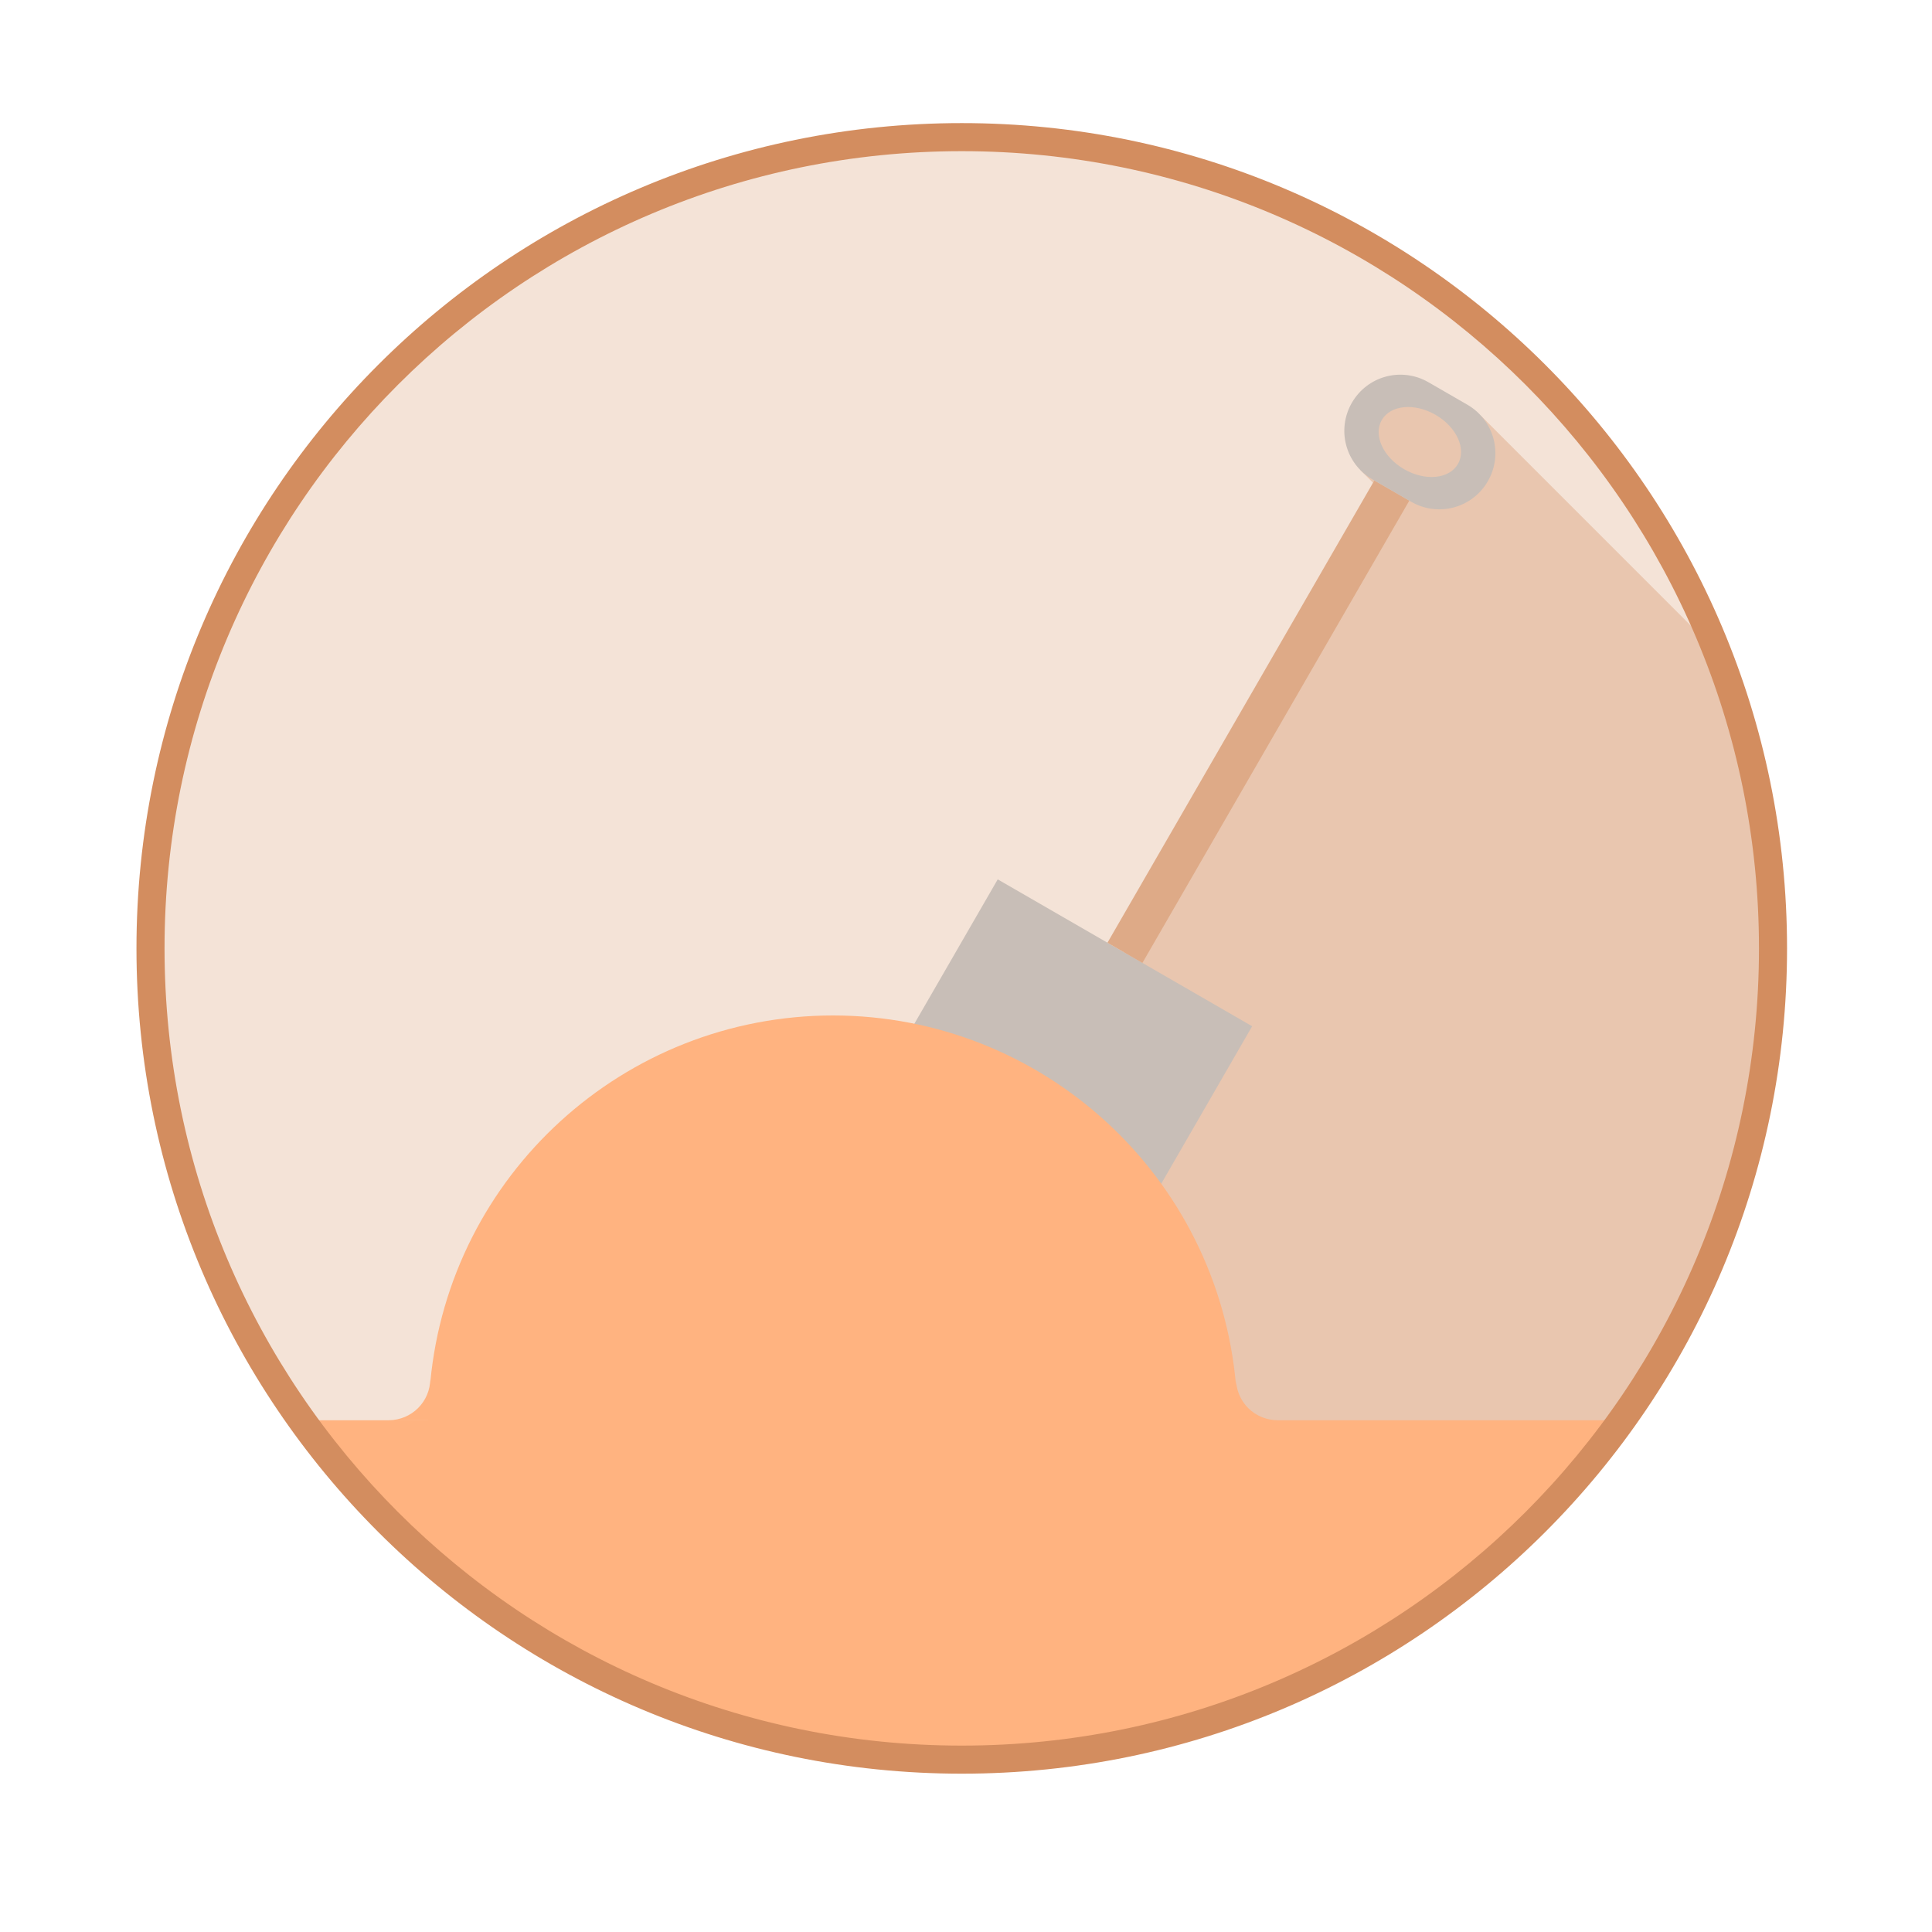
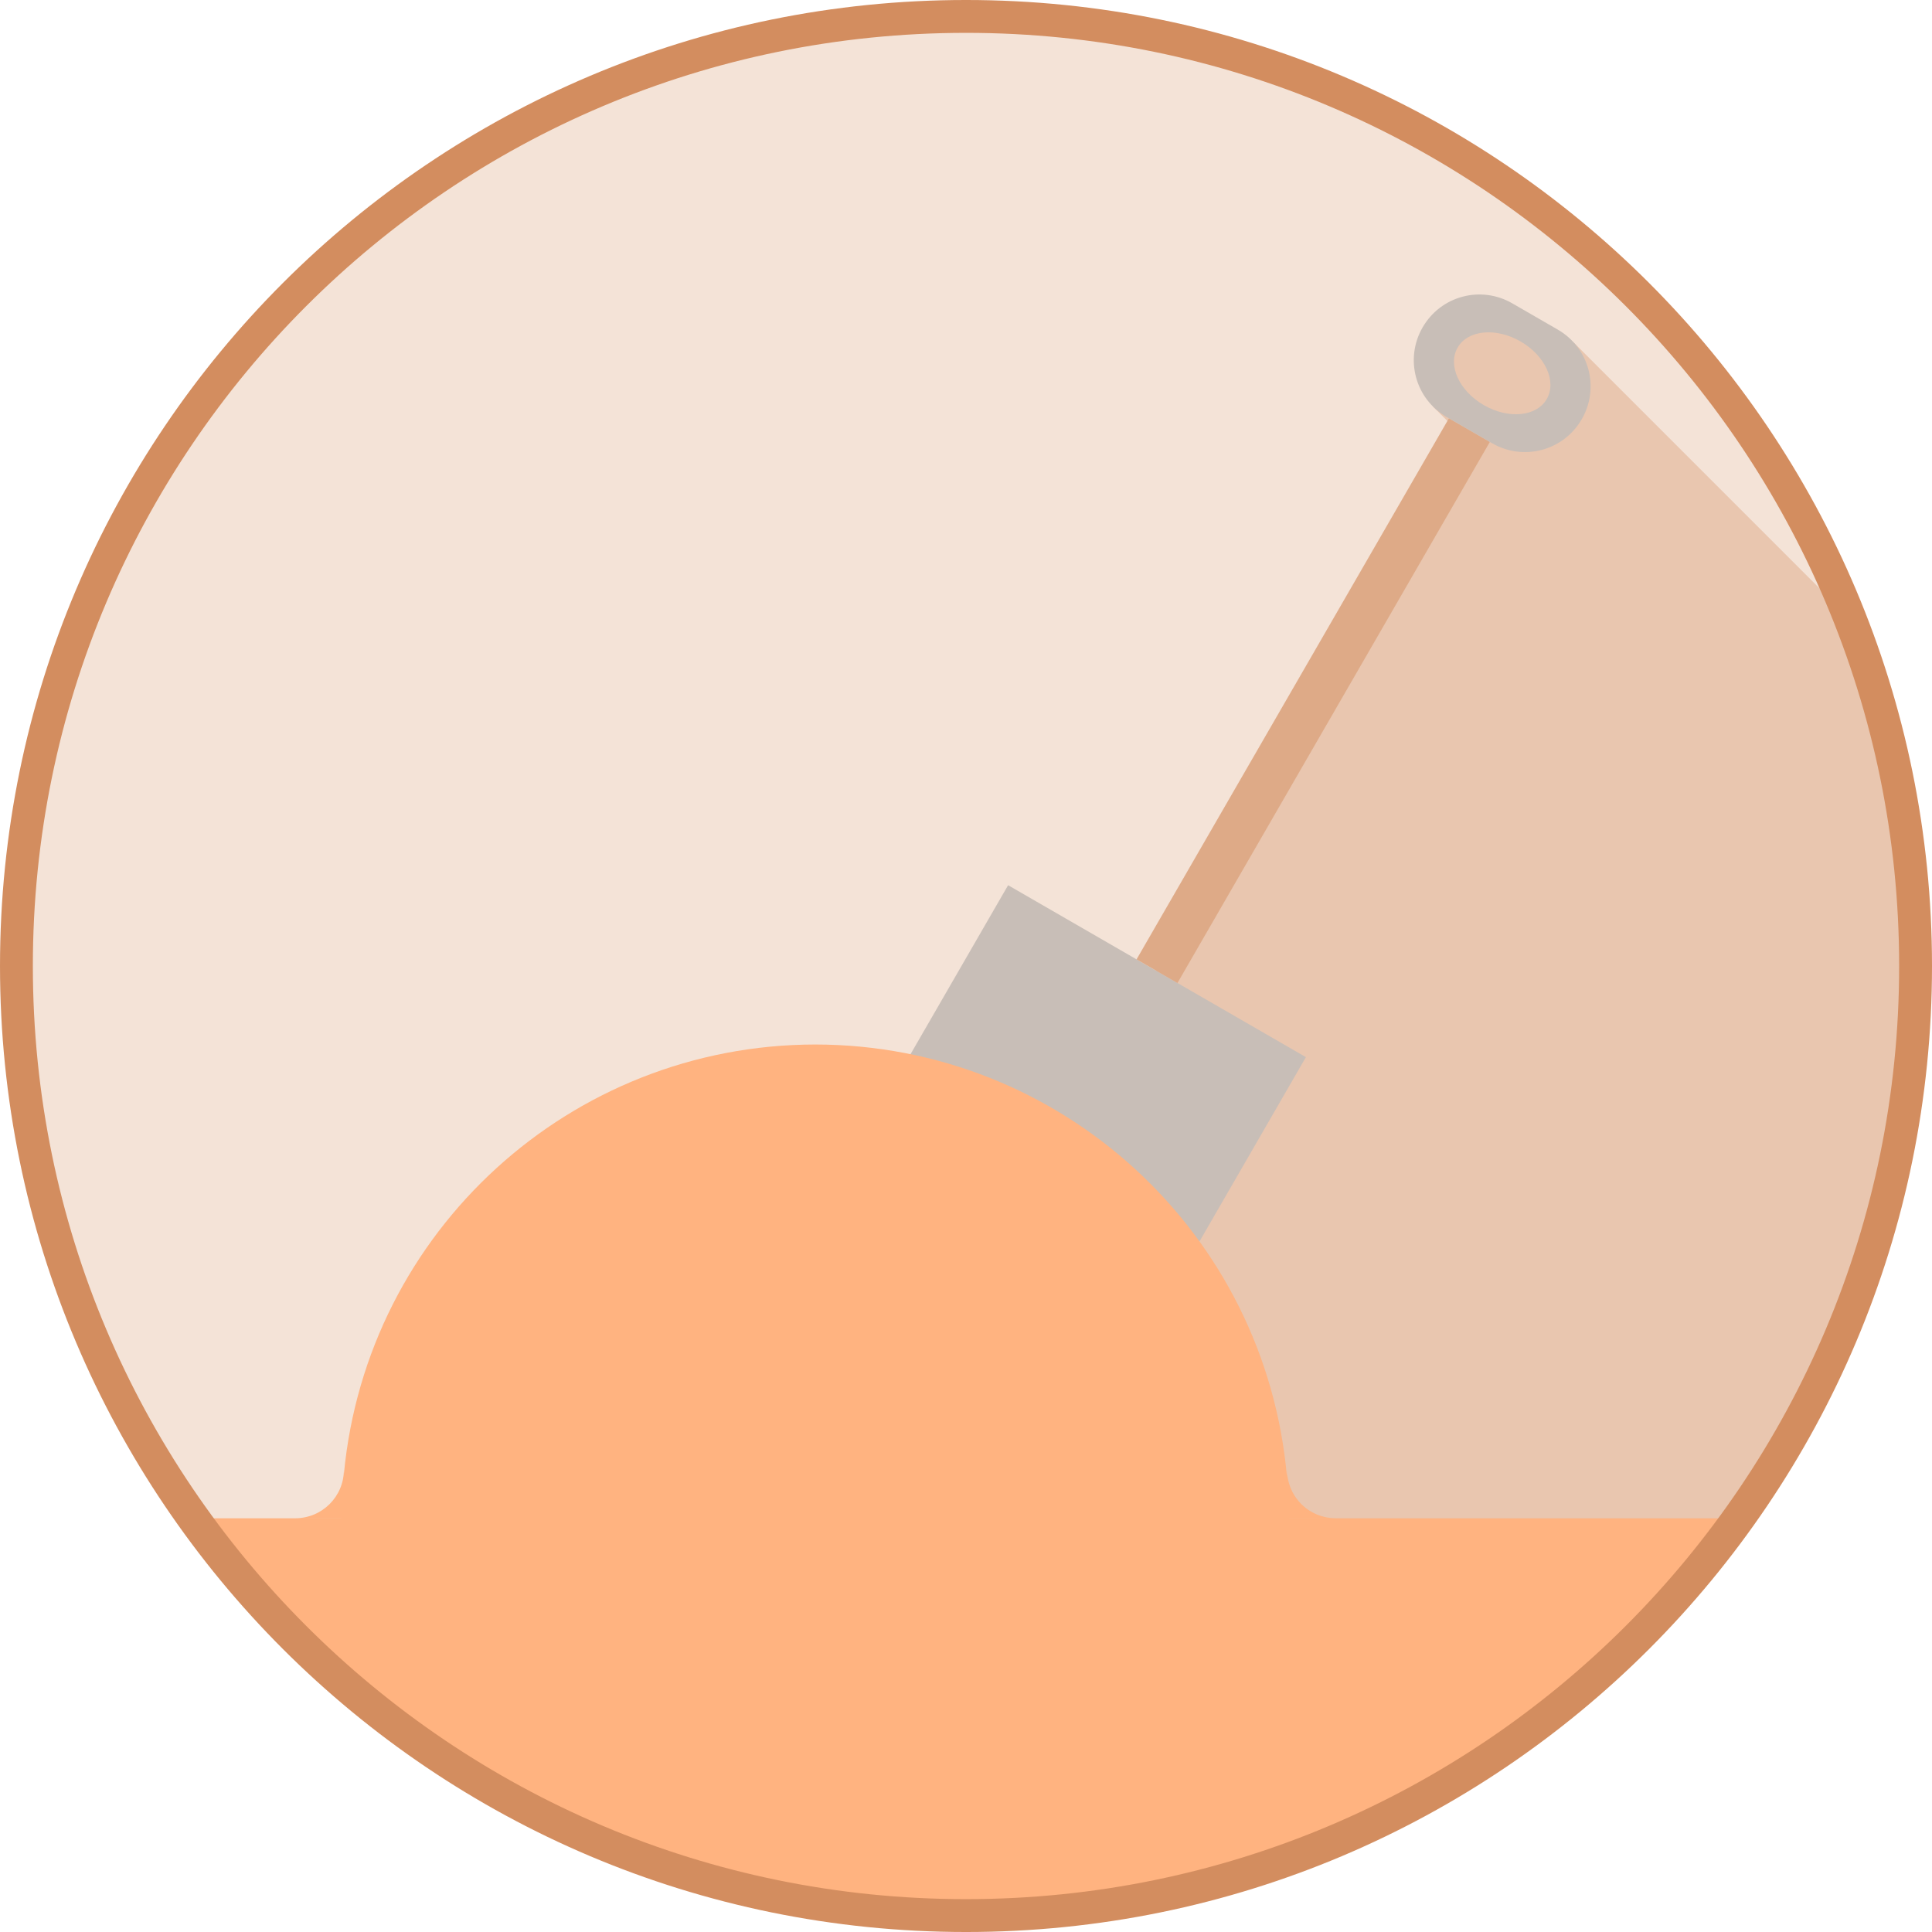
- <svg xmlns="http://www.w3.org/2000/svg" width="1000" height="1000" viewBox="0 0 264.583 264.583" version="1.1" id="svg8">
+ <svg xmlns="http://www.w3.org/2000/svg" height="854.337" id="svg8" version="1.1" viewBox="0 0 226.043 226.043" width="854.337">
  <defs id="defs2" />
-   <g id="layer1" transform="translate(0,-32.41665)">
+   <g id="layer1" transform="translate(-18.6887,-49.27445)">
    <g id="g7075" transform="translate(42.10599,42.80822)">
      <path style="opacity:1;fill:#f4e3d7;fill-opacity:1;stroke:#333333;stroke-width:0;stroke-linecap:butt;stroke-linejoin:miter;stroke-miterlimit:4;stroke-dasharray:none;stroke-dashoffset:0;stroke-opacity:1" d="M 196.918,90.733 A 111.1,111.1 0 0 1 118.359,226.802 111.1,111.1 0 0 1 -17.709,148.243 111.1,111.1 0 0 1 60.85,12.174 111.1,111.1 0 0 1 196.918,90.733 Z" id="path1839" />
      <path style="fill:#e9c6af;stroke:none;stroke-width:0.265px;stroke-linecap:butt;stroke-linejoin:miter;stroke-opacity:1" d="m 150.286,43.523 -5.068,1.689 -0.614,4.3 -0.377,4.506 4.614,4.616 -42.781,71.037 -20.731,54.361 43.305,13.513 37.193,2.63 A 111.1,111.1 0 0 0 196.918,90.734 111.1,111.1 0 0 0 192.755,78.59 l -31.989,-31.989 z" id="path2856" />
      <path style="opacity:1;fill:#c8beb7;fill-opacity:1;stroke:none;stroke-width:1.323;stroke-linecap:round;stroke-linejoin:round;stroke-miterlimit:4;stroke-dasharray:none;stroke-dashoffset:0;stroke-opacity:1" d="m 94.53,110.035 -12.439,21.544 a 20.117,24.877 30 0 0 4.983,31.602 20.117,24.877 30 0 0 29.86,-11.486 l 12.439,-21.544 -17.422,-10.058 z" id="path2748" />
-       <rect style="opacity:1;fill:#deaa87;fill-opacity:1;stroke:none;stroke-width:1.323;stroke-linecap:round;stroke-linejoin:round;stroke-miterlimit:4;stroke-dasharray:none;stroke-dashoffset:0;stroke-opacity:1" id="rect2753" width="5.528" height="73.096" x="154.236" y="-25.067" transform="rotate(30)" />
+       <rect style="opacity:1;fill:#deaa87;fill-opacity:1;stroke:none;stroke-width:1.323;stroke-linecap:round;stroke-linejoin:round;stroke-miterlimit:4;stroke-dasharray:none;stroke-dashoffset:0;stroke-opacity:1" height="73.096" id="rect2753" transform="rotate(30)" width="5.528" x="154.236" y="-25.067" />
      <path style="opacity:1;fill:#c8beb7;fill-opacity:1;stroke:none;stroke-width:1.323;stroke-linecap:round;stroke-linejoin:round;stroke-miterlimit:4;stroke-dasharray:none;stroke-dashoffset:0;stroke-opacity:1" d="m 153.518,41.956 c -3.684,-2.127 -8.362,-0.873 -10.488,2.81 -2.127,3.684 -0.873,8.362 2.81,10.488 l 5.32,3.071 c 3.684,2.127 8.362,0.873 10.488,-2.81 2.127,-3.684 0.873,-8.362 -2.81,-10.488 z m 0.971,4.461 c 2.888,1.667 4.255,4.671 3.064,6.734 -1.191,2.063 -4.475,2.381 -7.363,0.714 -2.888,-1.667 -4.255,-4.671 -3.064,-6.734 1.191,-2.063 4.475,-2.381 7.363,-0.714 z" id="rect2755" />
      <path style="opacity:1;fill:#ffb380;fill-opacity:1;stroke:none;stroke-width:1.323;stroke-linecap:round;stroke-linejoin:round;stroke-miterlimit:4;stroke-dasharray:none;stroke-dashoffset:0;stroke-opacity:1" d="m 71.962,128.673 a 55.436,55.436 0 0 0 -55.143,50.248 v -0.504 a 5.682,5.682 0 0 1 -5.682,5.682 h 5.389 a 55.436,55.436 0 0 0 0,0.01 H -0.699 A 111.1,111.1 0 0 0 31.738,214.27 l 1.224,-0.509 a 111.1,111.1 0 0 0 42.988,15.707 l -0.014,0.204 a 111.1,111.1 0 0 0 42.424,-2.87 111.1,111.1 0 0 0 61.521,-42.693 h -52.482 a 55.436,55.436 0 0 0 0,-0.01 h 5.444 a 5.682,5.682 0 0 1 -0.477,-0.024 5.682,5.682 0 0 1 -0.014,0 5.682,5.682 0 0 1 -0.24,-0.029 5.682,5.682 0 0 1 -0.022,-0.002 5.682,5.682 0 0 1 -0.307,-0.048 5.682,5.682 0 0 1 -0.226,-0.05 5.682,5.682 0 0 1 -0.326,-0.084 5.682,5.682 0 0 1 -0.002,0 5.682,5.682 0 0 1 -0.233,-0.077 5.682,5.682 0 0 1 -0.036,-0.014 5.682,5.682 0 0 1 -0.25,-0.091 5.682,5.682 0 0 1 -0.269,-0.12 5.682,5.682 0 0 1 -0.014,-0.007 5.682,5.682 0 0 1 -0.233,-0.113 5.682,5.682 0 0 1 -0.214,-0.12 5.682,5.682 0 0 1 -0.029,-0.019 5.682,5.682 0 0 1 -0.264,-0.161 5.682,5.682 0 0 1 -0.007,-0.005 5.682,5.682 0 0 1 -0.17,-0.122 5.682,5.682 0 0 1 -0.019,-0.014 5.682,5.682 0 0 1 -0.242,-0.185 5.682,5.682 0 0 1 -0.214,-0.187 5.682,5.682 0 0 1 -0.194,-0.178 5.682,5.682 0 0 1 -0.012,-0.012 5.682,5.682 0 0 1 -0.221,-0.24 5.682,5.682 0 0 1 -0.012,-0.012 5.682,5.682 0 0 1 -0.137,-0.158 5.682,5.682 0 0 1 -0.002,-0.002 5.682,5.682 0 0 1 -0.18,-0.235 5.682,5.682 0 0 1 -0.002,-0.005 5.682,5.682 0 0 1 -0.17,-0.238 5.682,5.682 0 0 1 -0.139,-0.228 5.682,5.682 0 0 1 -0.002,-0.005 5.682,5.682 0 0 1 -0.137,-0.235 5.682,5.682 0 0 1 -0.007,-0.014 5.682,5.682 0 0 1 -0.118,-0.245 5.682,5.682 0 0 1 -0.005,-0.012 5.682,5.682 0 0 1 -0.115,-0.257 5.682,5.682 0 0 1 -0.101,-0.276 5.682,5.682 0 0 1 -0.082,-0.24 5.682,5.682 0 0 1 -0.002,-0.01 5.682,5.682 0 0 1 -0.041,-0.161 5.682,5.682 0 0 1 -0.036,-0.144 5.682,5.682 0 0 1 -0.055,-0.24 5.682,5.682 0 0 1 -0.002,-0.01 5.682,5.682 0 0 1 -0.038,-0.254 5.682,5.682 0 0 1 -0.007,-0.058 5.682,5.682 0 0 1 -0.029,-0.245 5.682,5.682 0 0 1 -0.002,-0.01 5.682,5.682 0 0 1 -0.024,-0.487 v 0.926 A 55.436,55.436 0 0 0 71.962,128.673 Z" id="path2738" />
      <path style="opacity:1;fill:#d38d5f;fill-opacity:1;stroke:#333333;stroke-width:0;stroke-linecap:butt;stroke-linejoin:miter;stroke-miterlimit:4;stroke-dasharray:none;stroke-dashoffset:0;stroke-opacity:1" d="M 89.604,6.466 A 113.022,113.022 0 0 0 -23.417,119.488 113.022,113.022 0 0 0 89.604,232.51 113.022,113.022 0 0 0 202.626,119.488 113.022,113.022 0 0 0 89.604,6.466 Z m 0,3.844 A 109.177,109.177 0 0 1 198.782,119.488 109.177,109.177 0 0 1 89.604,228.665 109.177,109.177 0 0 1 -19.573,119.488 109.177,109.177 0 0 1 89.604,10.31 Z" id="path1841" />
    </g>
  </g>
</svg>
